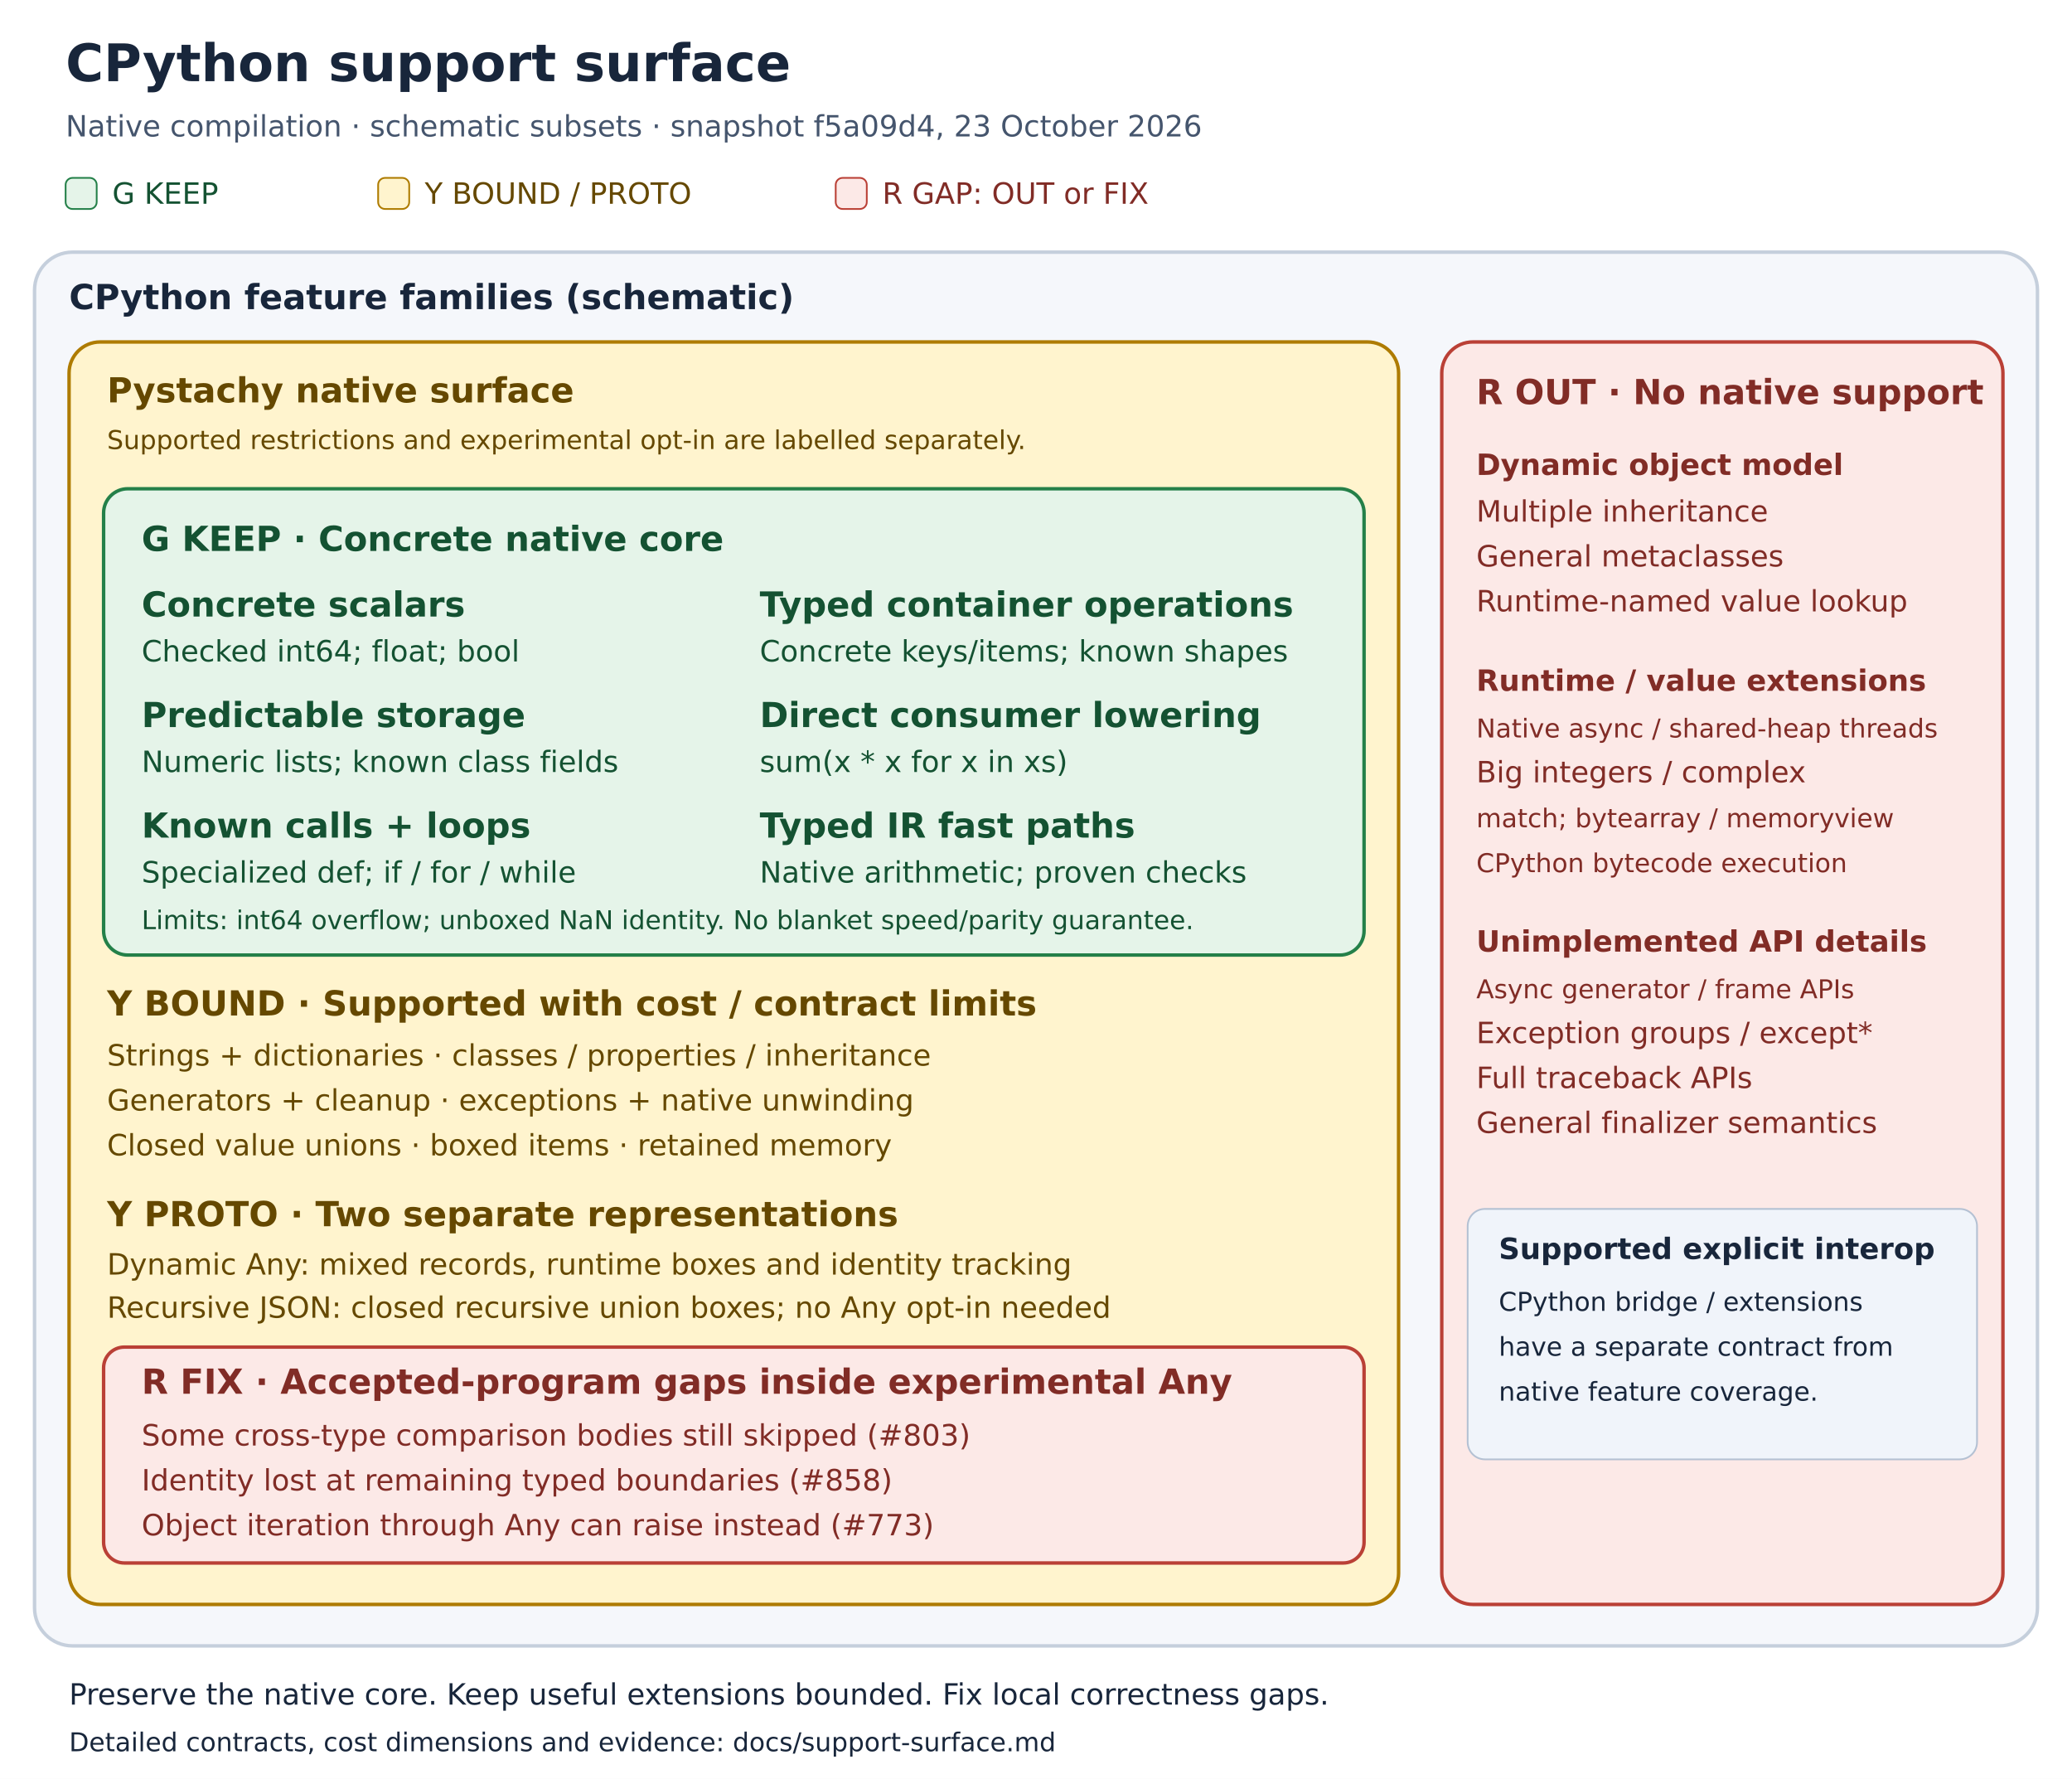
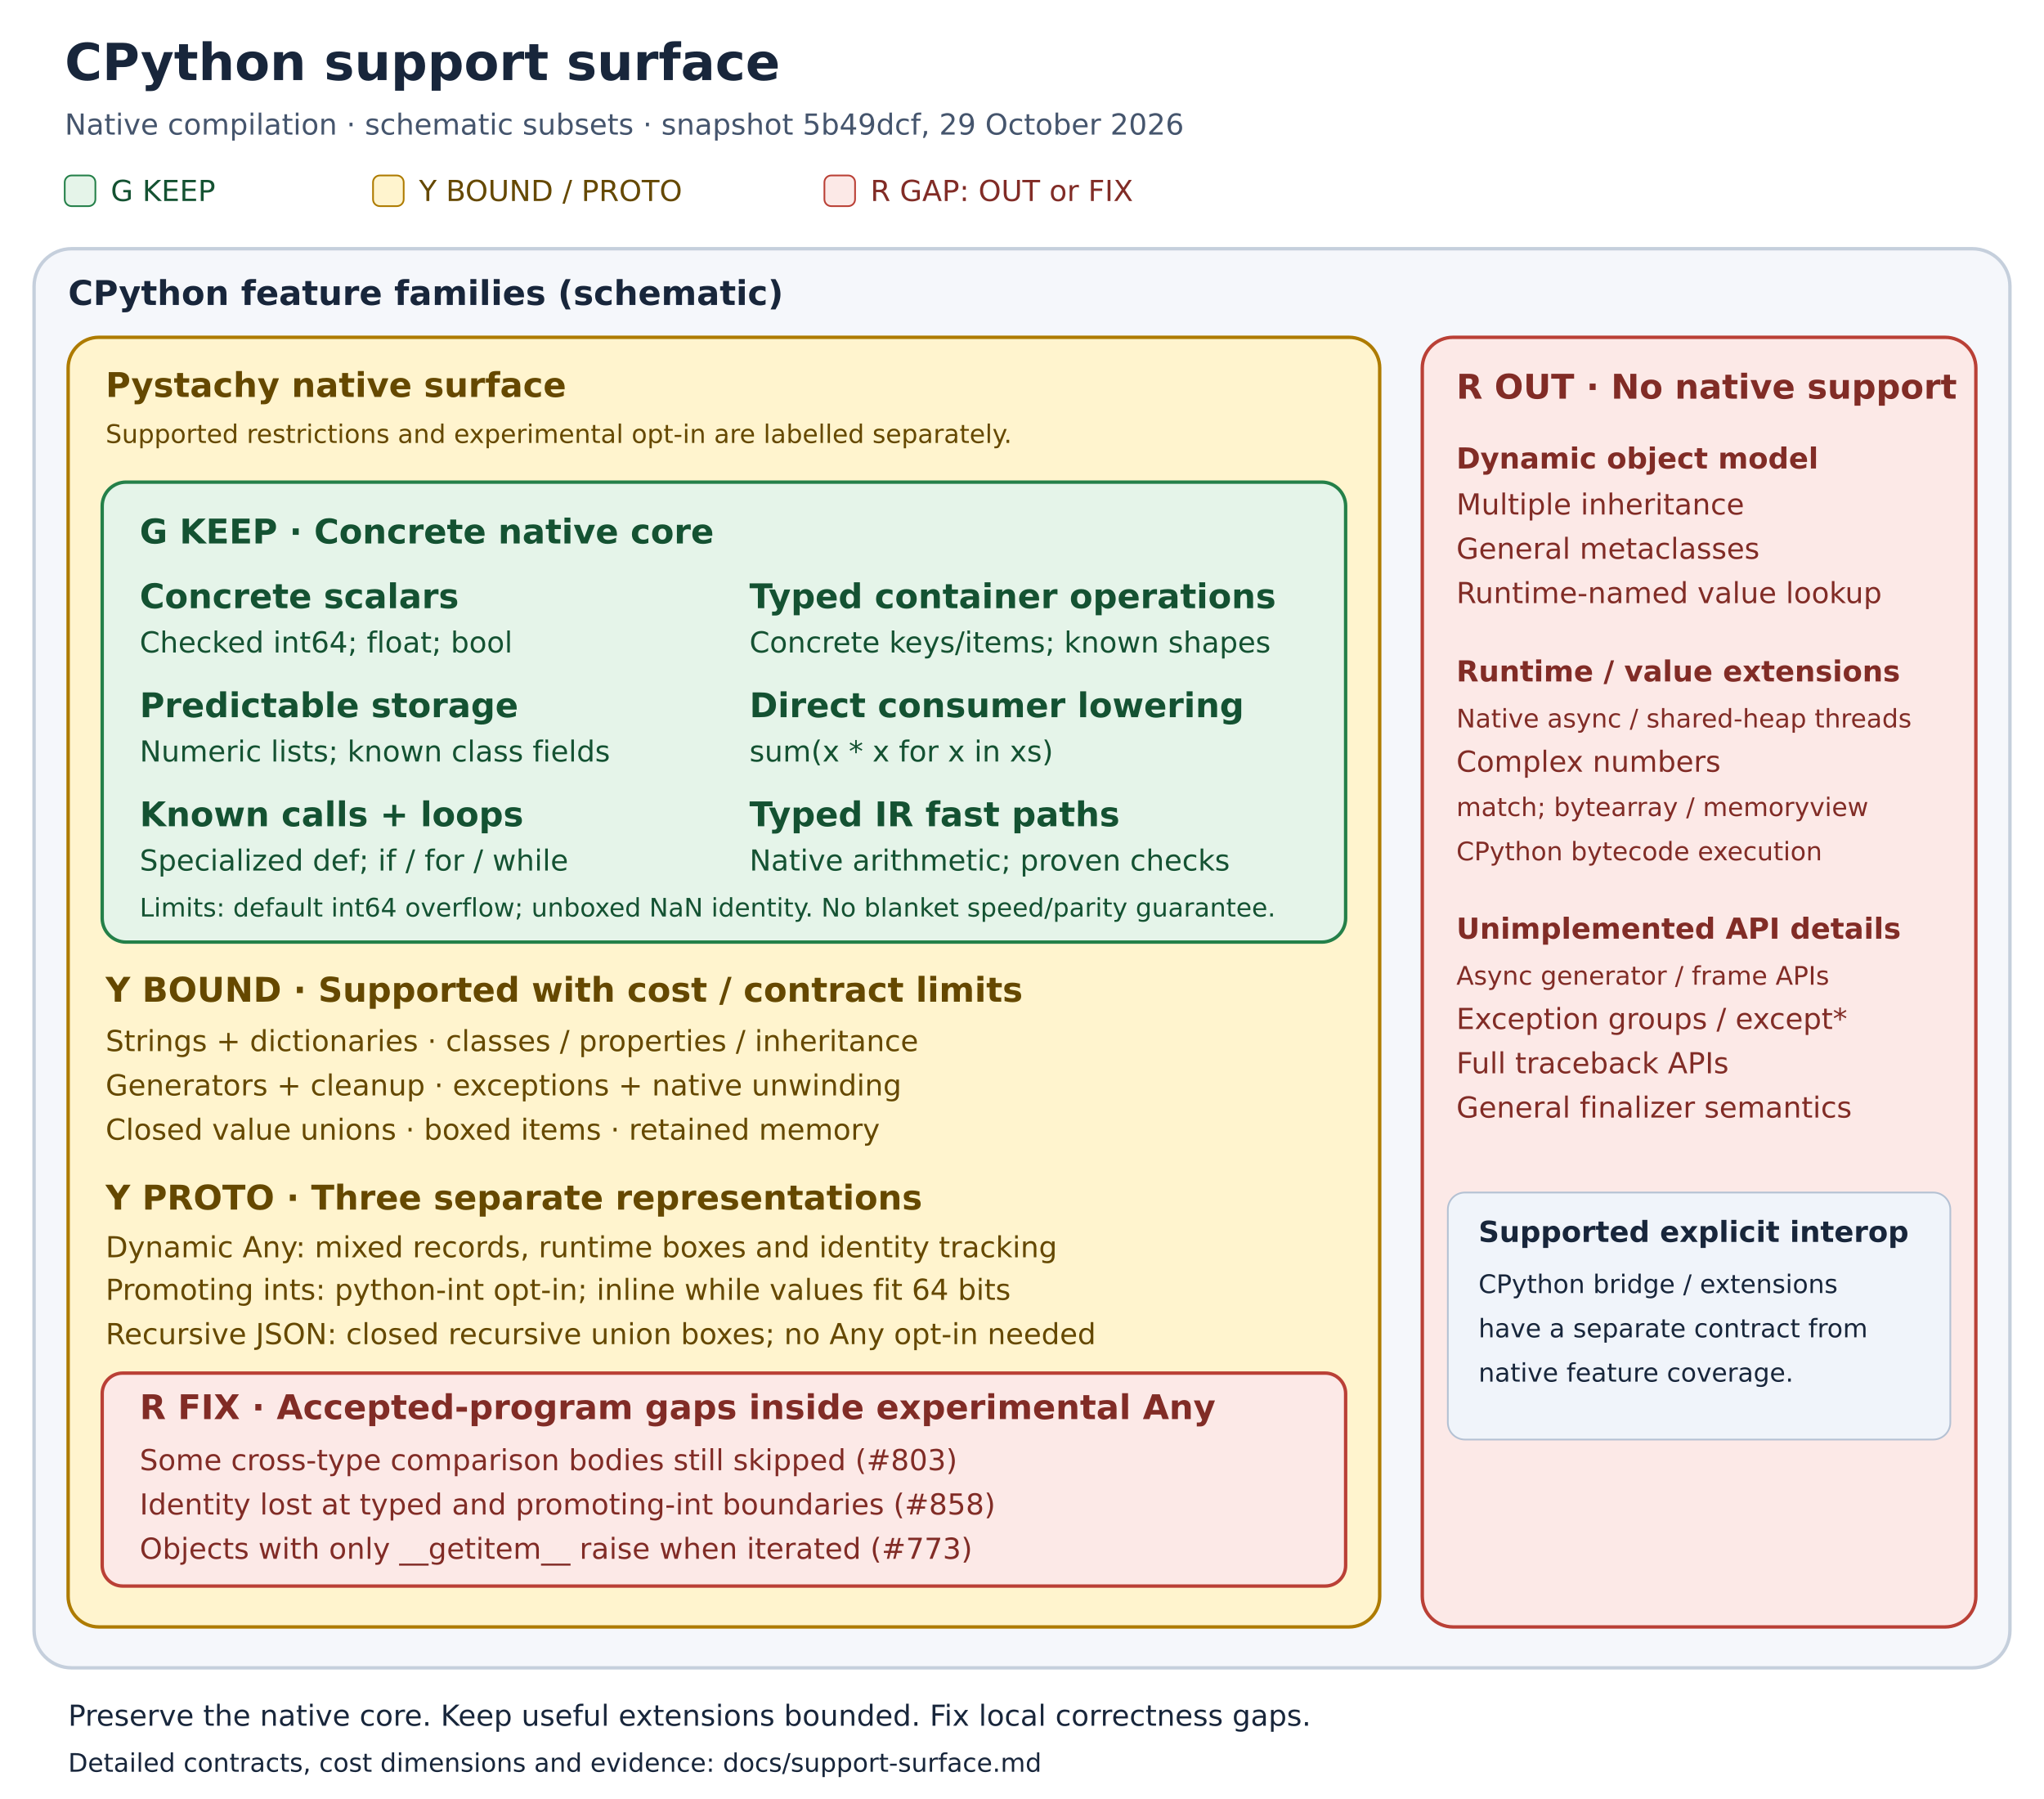
- <svg xmlns="http://www.w3.org/2000/svg" width="1200" height="1030" viewBox="0 0 1200 1030" role="img" aria-labelledby="title desc">
+ <svg xmlns="http://www.w3.org/2000/svg" width="1200" height="1056" viewBox="0 0 1200 1056" role="img" aria-labelledby="title desc">
  <style>
    text { font-family: "DejaVu Sans", Arial, sans-serif; fill: #18263b; }
    .title { font-size: 30px; font-weight: 700; }
    .sub { font-size: 17px; fill: #45556d; }
    .head { font-size: 20px; font-weight: 700; }
    .body { font-size: 17px; }
    .small { font-size: 15px; }
    .green { fill: #145232; }
    .yellow { fill: #654800; }
    .red { fill: #812c26; }
  </style>
-   <rect width="1200" height="1030" fill="#ffffff" />
+   <rect width="1200" height="1056" fill="#ffffff" />
  <text x="38" y="47" class="title">CPython support surface</text>
-   <text x="38" y="79" class="sub">Native compilation · schematic subsets · snapshot f5a09d4, 23 October 2026</text>
+   <text x="38" y="79" class="sub">Native compilation · schematic subsets · snapshot 5b49dcf, 29 October 2026</text>
  <rect x="38" y="103" width="18" height="18" rx="4" fill="#e5f4e9" stroke="#248049" />
  <text x="65" y="118" class="body green">G KEEP</text>
  <rect x="219" y="103" width="18" height="18" rx="4" fill="#fff4ce" stroke="#ae7b00" />
  <text x="246" y="118" class="body yellow">Y BOUND / PROTO</text>
  <rect x="484" y="103" width="18" height="18" rx="4" fill="#fce9e7" stroke="#ba4036" />
  <text x="511" y="118" class="body red">R GAP: OUT or FIX</text>
-   <rect x="20" y="146" width="1160" height="807" rx="22" fill="#f5f7fb" stroke="#c5cfdc" stroke-width="2" />
+   <rect x="20" y="146" width="1160" height="833" rx="22" fill="#f5f7fb" stroke="#c5cfdc" stroke-width="2" />
  <text x="40" y="179" class="head">CPython feature families (schematic)</text>
-   <rect x="40" y="198" width="770" height="731" rx="18" fill="#fff4ce" stroke="#ae7b00" stroke-width="2" />
+   <rect x="40" y="198" width="770" height="757" rx="18" fill="#fff4ce" stroke="#ae7b00" stroke-width="2" />
  <text x="62" y="233" class="head yellow">Pystachy native surface</text>
  <text x="62" y="260" class="small yellow">Supported restrictions and experimental opt-in are labelled separately.</text>
  <rect x="60" y="283" width="730" height="270" rx="14" fill="#e5f4e9" stroke="#248049" stroke-width="2" />
  <text x="82" y="319" class="head green">G KEEP · Concrete native core</text>
  <text x="82" y="357" class="head green">Concrete scalars</text>
  <text x="82" y="383" class="body green">Checked int64; float; bool</text>
  <text x="440" y="357" class="head green">Typed container operations</text>
  <text x="440" y="383" class="body green">Concrete keys/items; known shapes</text>
  <text x="82" y="421" class="head green">Predictable storage</text>
  <text x="82" y="447" class="body green">Numeric lists; known class fields</text>
  <text x="440" y="421" class="head green">Direct consumer lowering</text>
  <text x="440" y="447" class="body green">sum(x * x for x in xs)</text>
  <text x="82" y="485" class="head green">Known calls + loops</text>
  <text x="82" y="511" class="body green">Specialized def; if / for / while</text>
  <text x="440" y="485" class="head green">Typed IR fast paths</text>
  <text x="440" y="511" class="body green">Native arithmetic; proven checks</text>
-   <text x="82" y="538" class="small green">Limits: int64 overflow; unboxed NaN identity. No blanket speed/parity guarantee.</text>
+   <text x="82" y="538" class="small green">Limits: default int64 overflow; unboxed NaN identity. No blanket speed/parity guarantee.</text>
  <text x="62" y="588" class="head yellow">Y BOUND · Supported with cost / contract limits</text>
  <text x="62" y="617" class="body yellow">Strings + dictionaries · classes / properties / inheritance</text>
  <text x="62" y="643" class="body yellow">Generators + cleanup · exceptions + native unwinding</text>
  <text x="62" y="669" class="body yellow">Closed value unions · boxed items · retained memory</text>
-   <text x="62" y="710" class="head yellow">Y PROTO · Two separate representations</text>
+   <text x="62" y="710" class="head yellow">Y PROTO · Three separate representations</text>
  <text x="62" y="738" class="body yellow">Dynamic Any: mixed records, runtime boxes and identity tracking</text>
-   <text x="62" y="763" class="body yellow">Recursive JSON: closed recursive union boxes; no Any opt-in needed</text>
-   <rect x="60" y="780" width="730" height="125" rx="12" fill="#fce9e7" stroke="#ba4036" stroke-width="2" />
-   <text x="82" y="807" class="head red">R FIX · Accepted-program gaps inside experimental Any</text>
-   <text x="82" y="837" class="body red">Some cross-type comparison bodies still skipped (#803)</text>
-   <text x="82" y="863" class="body red">Identity lost at remaining typed boundaries (#858)</text>
-   <text x="82" y="889" class="body red">Object iteration through Any can raise instead (#773)</text>
-   <rect x="835" y="198" width="325" height="731" rx="18" fill="#fce9e7" stroke="#ba4036" stroke-width="2" />
+   <text x="62" y="763" class="body yellow">Promoting ints: python-int opt-in; inline while values fit 64 bits</text>
+   <text x="62" y="789" class="body yellow">Recursive JSON: closed recursive union boxes; no Any opt-in needed</text>
+   <rect x="60" y="806" width="730" height="125" rx="12" fill="#fce9e7" stroke="#ba4036" stroke-width="2" />
+   <text x="82" y="833" class="head red">R FIX · Accepted-program gaps inside experimental Any</text>
+   <text x="82" y="863" class="body red">Some cross-type comparison bodies still skipped (#803)</text>
+   <text x="82" y="889" class="body red">Identity lost at typed and promoting-int boundaries (#858)</text>
+   <text x="82" y="915" class="body red">Objects with only __getitem__ raise when iterated (#773)</text>
+   <rect x="835" y="198" width="325" height="757" rx="18" fill="#fce9e7" stroke="#ba4036" stroke-width="2" />
  <text x="855" y="234" class="head red">R OUT · No native support</text>
  <text x="855" y="275" class="body red" font-weight="700">Dynamic object model</text>
  <text x="855" y="302" class="body red">Multiple inheritance</text>
  <text x="855" y="328" class="body red">General metaclasses</text>
  <text x="855" y="354" class="body red">Runtime-named value lookup</text>
  <text x="855" y="400" class="body red" font-weight="700">Runtime / value extensions</text>
  <text x="855" y="427" class="small red">Native async / shared-heap threads</text>
-   <text x="855" y="453" class="body red">Big integers / complex</text>
+   <text x="855" y="453" class="body red">Complex numbers</text>
  <text x="855" y="479" class="small red">match; bytearray / memoryview</text>
  <text x="855" y="505" class="small red">CPython bytecode execution</text>
  <text x="855" y="551" class="body red" font-weight="700">Unimplemented API details</text>
  <text x="855" y="578" class="small red">Async generator / frame APIs</text>
  <text x="855" y="604" class="body red">Exception groups / except*</text>
  <text x="855" y="630" class="body red">Full traceback APIs</text>
  <text x="855" y="656" class="body red">General finalizer semantics</text>
  <rect x="850" y="700" width="295" height="145" rx="10" fill="#f0f4fa" stroke="#b4c1d3" />
  <text x="868" y="729" class="body" font-weight="700">Supported explicit interop</text>
  <text x="868" y="759" class="small">CPython bridge / extensions</text>
  <text x="868" y="785" class="small">have a separate contract from</text>
  <text x="868" y="811" class="small">native feature coverage.</text>
-   <text x="40" y="987" class="body">Preserve the native core. Keep useful extensions bounded. Fix local correctness gaps.</text>
-   <text x="40" y="1014" class="small">Detailed contracts, cost dimensions and evidence: docs/support-surface.md</text>
+   <text x="40" y="1013" class="body">Preserve the native core. Keep useful extensions bounded. Fix local correctness gaps.</text>
+   <text x="40" y="1040" class="small">Detailed contracts, cost dimensions and evidence: docs/support-surface.md</text>
</svg>
